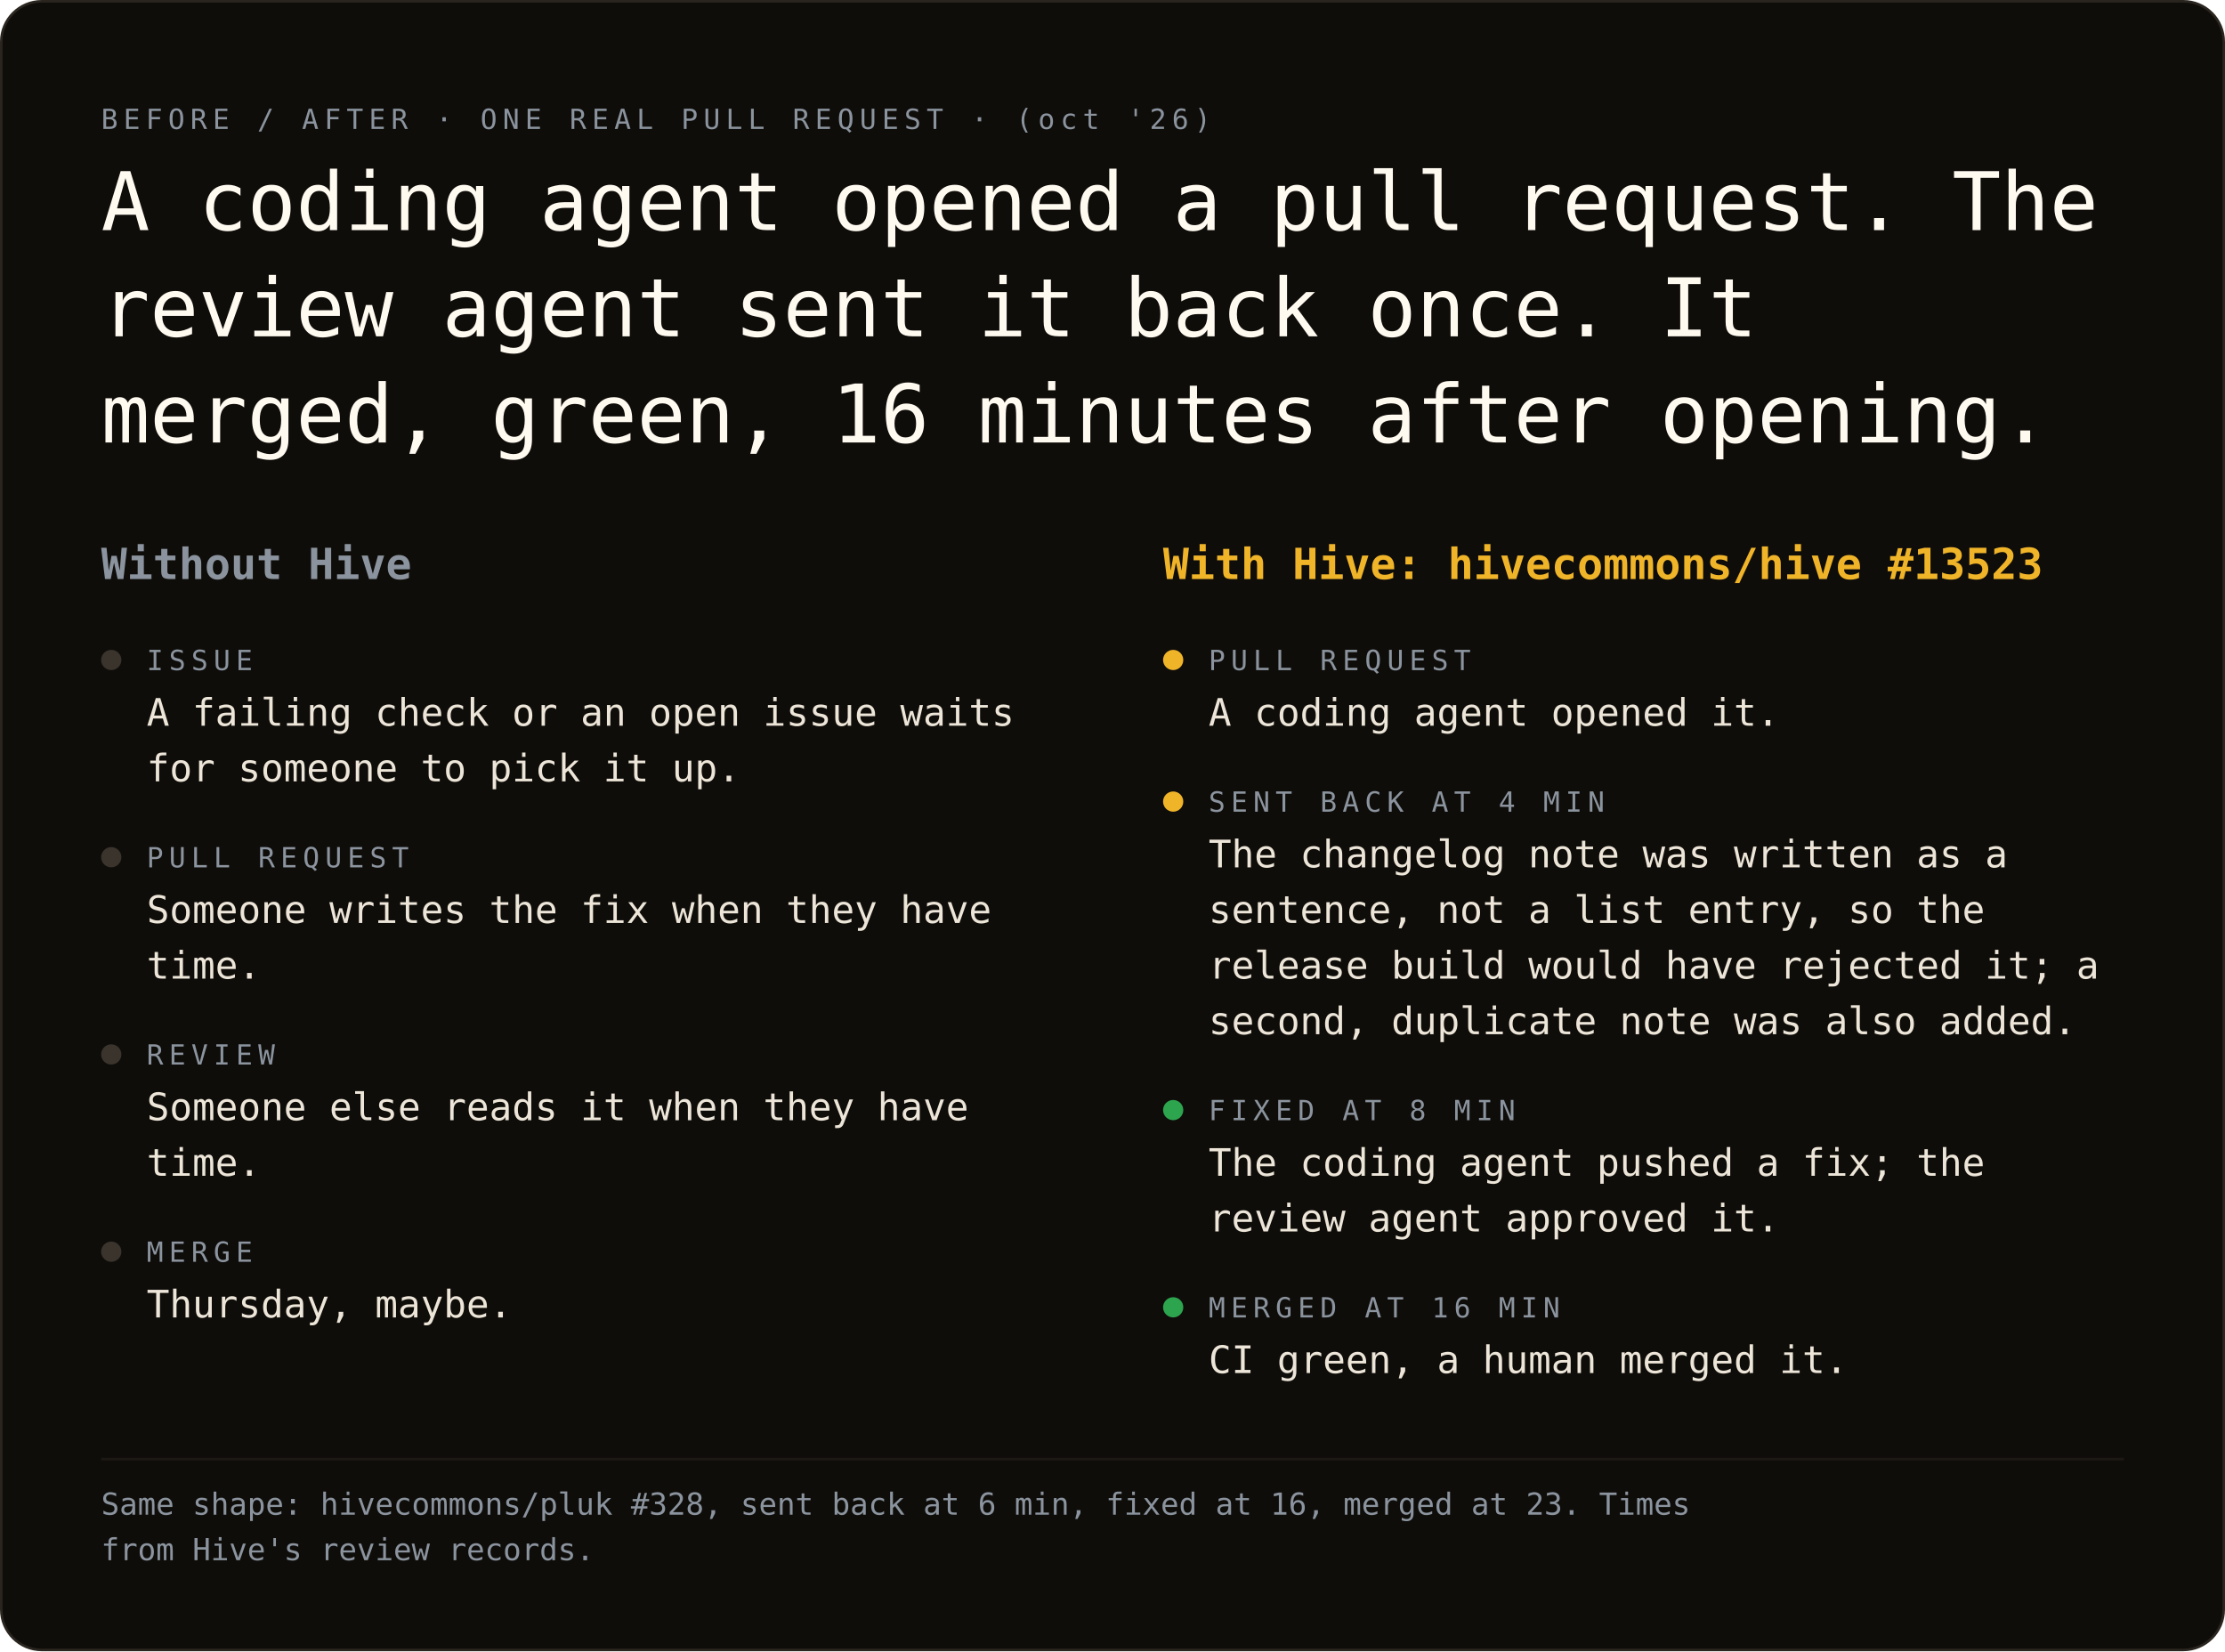
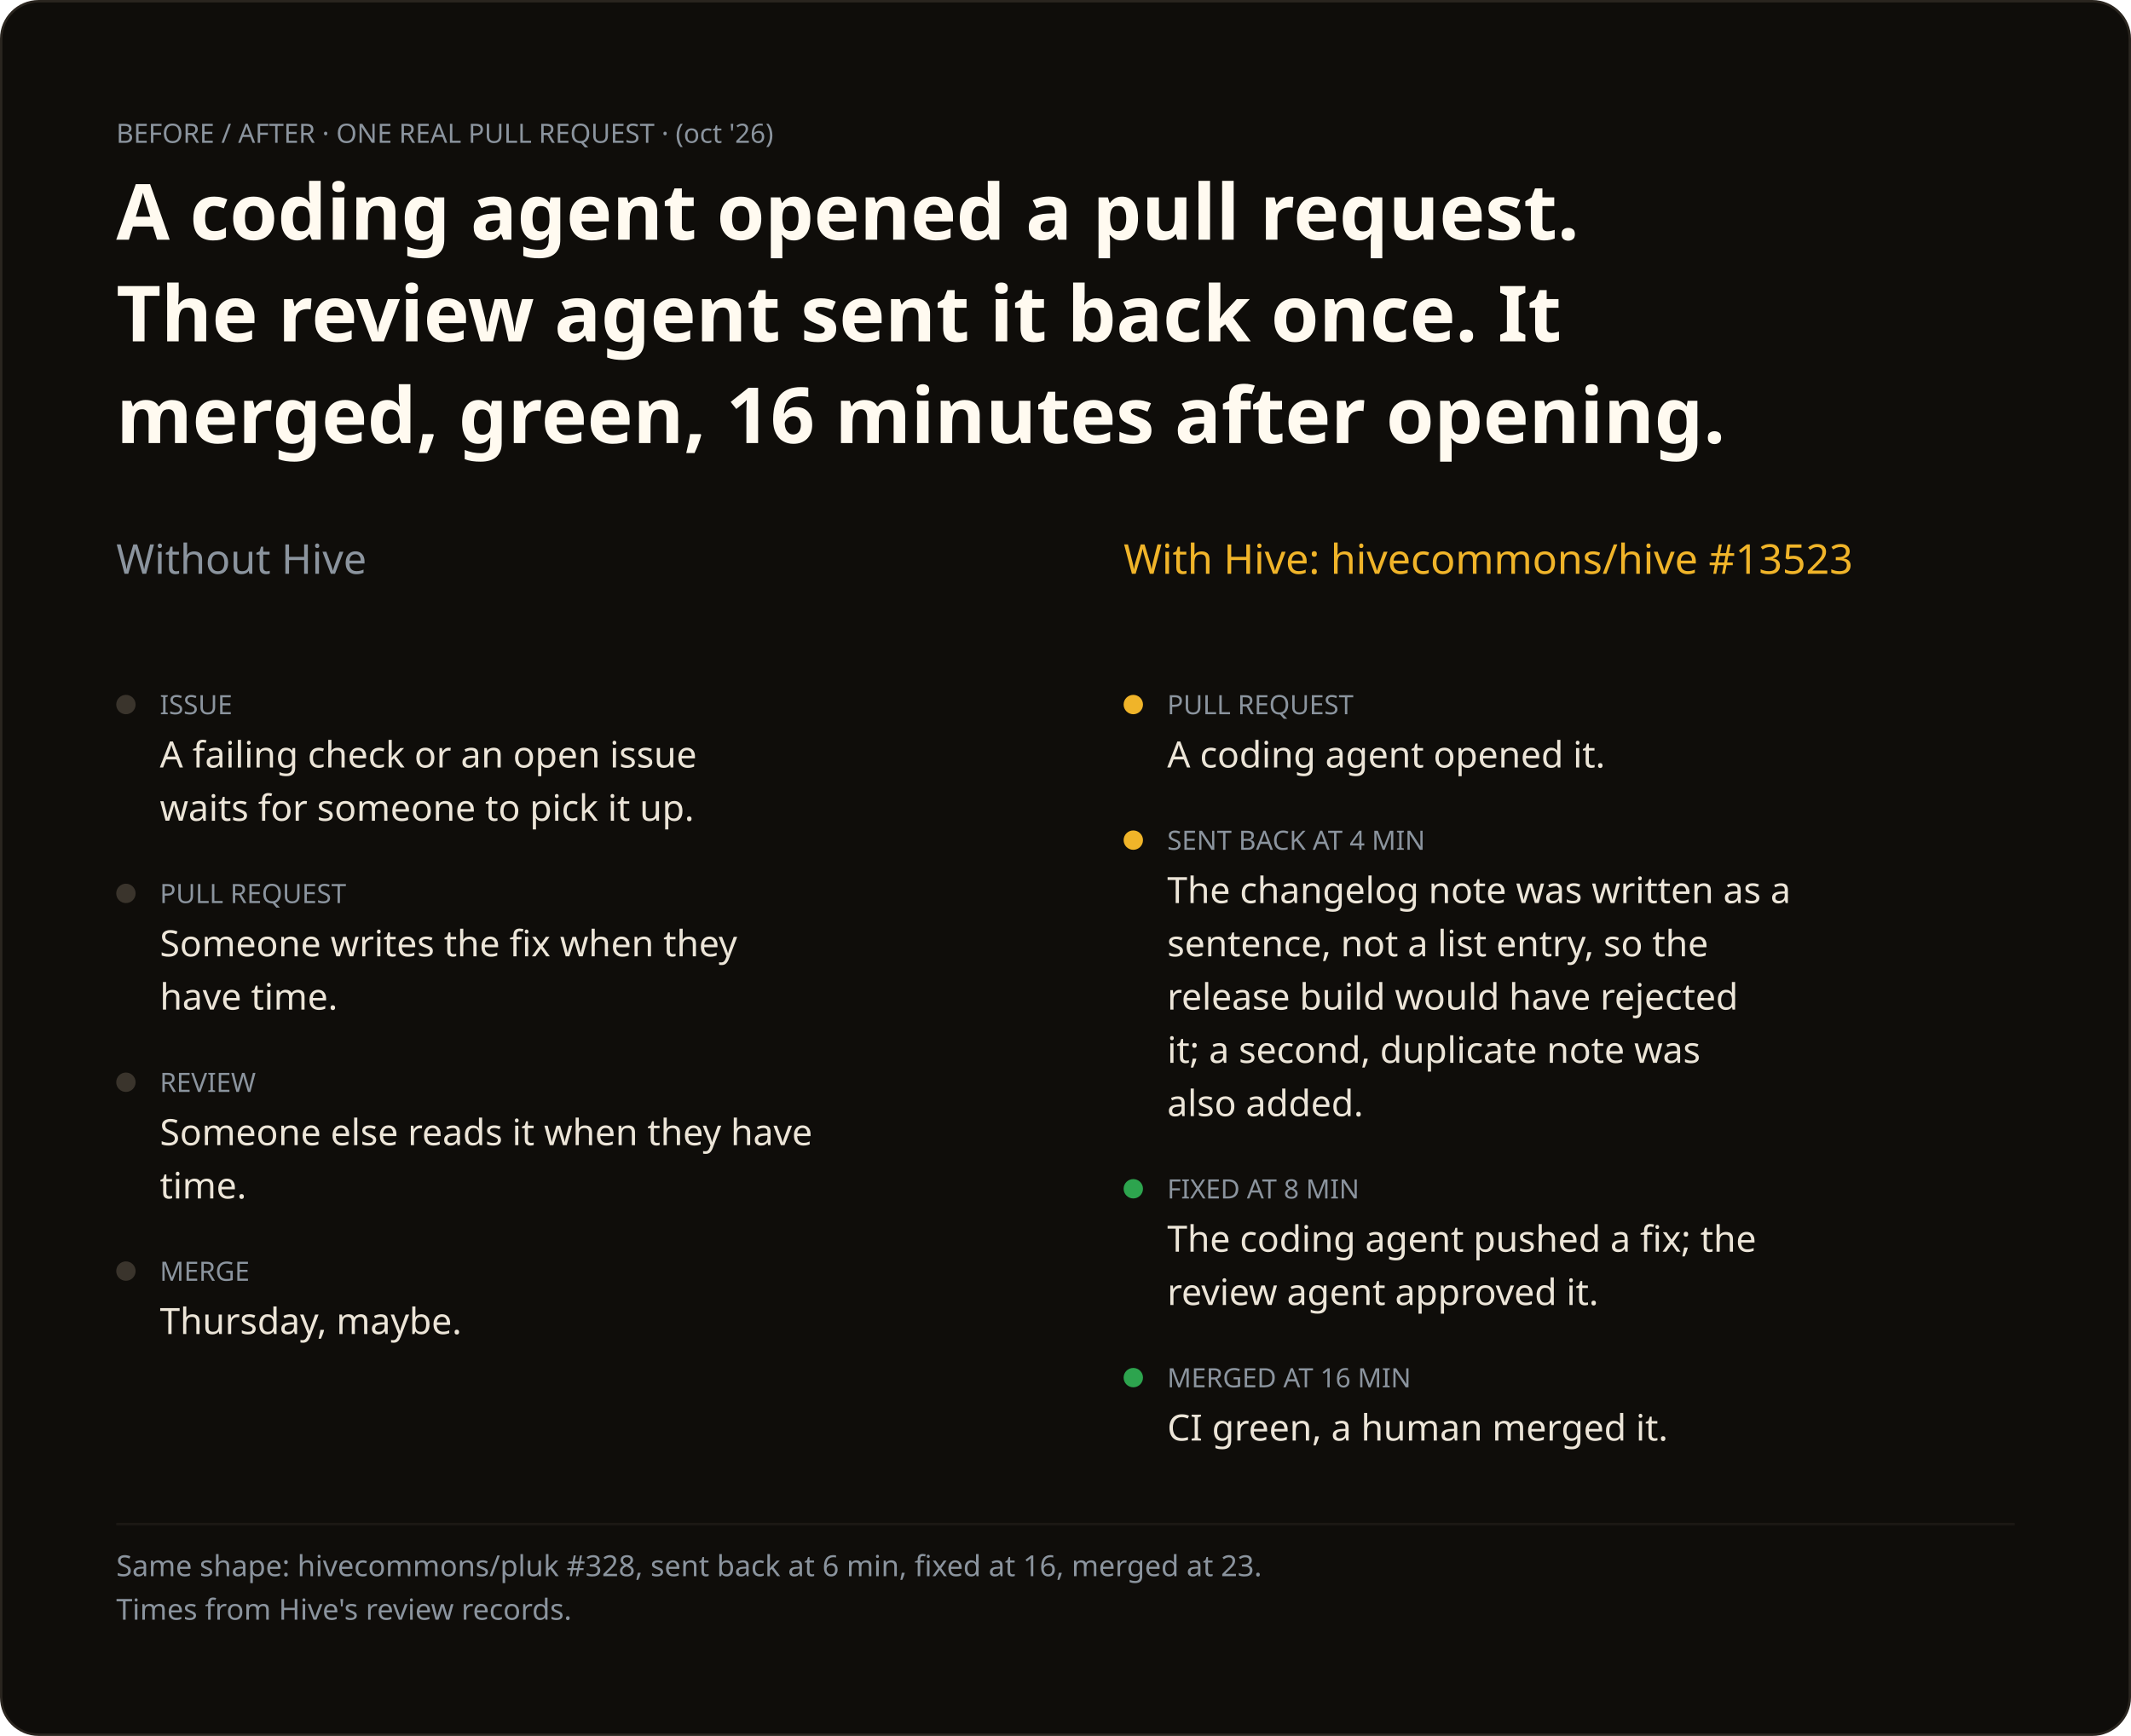
- <svg xmlns="http://www.w3.org/2000/svg" width="1760" height="1306" viewBox="0 0 880 653" role="img" aria-label="Before and after: hivecommons/hive #13523 was sent back once and merged 16 minutes after opening" font-family="'IBM Plex Mono', 'JetBrains Mono', ui-monospace, SFMono-Regular, Menlo, Consolas, monospace">
-   <defs>
-     <linearGradient id="amber" x1="0" y1="0" x2="1" y2="0">
-       <stop offset="0" stop-color="#f0b429" />
-       <stop offset="1" stop-color="#ffd166" />
-     </linearGradient>
-     <filter id="glow" x="-20%" y="-40%" width="140%" height="180%">
-       <feGaussianBlur stdDeviation="5" />
-     </filter>
-   </defs>
-   <rect x="0.5" y="0.5" width="879" height="652" rx="16" fill="#0f0d0a" stroke="#2a251f" />
-   <text x="40" y="51" fill="#8b949e" font-size="11" font-weight="500" letter-spacing="2.2">BEFORE / AFTER · ONE REAL PULL REQUEST · (oct '26)</text>
-   <text x="40" y="91" fill="#fffaf0" font-size="32">A coding agent opened a pull request. The</text>
-   <text x="40" y="133" fill="#fffaf0" font-size="32">review agent sent it back once. It</text>
-   <text x="40" y="175" fill="#fffaf0" font-size="32">merged, green, 16 minutes after opening.</text>
-   <text x="40" y="229" fill="#8b949e" font-size="17" font-weight="700">Without Hive</text>
-   <circle cx="44" cy="261" r="4" fill="#3a342c" />
-   <text x="58" y="265" fill="#8b949e" font-size="11" font-weight="500" letter-spacing="2.2">ISSUE</text>
-   <text x="58" y="287" fill="#ece5d8" font-size="15">A failing check or an open issue waits</text>
-   <text x="58" y="309" fill="#ece5d8" font-size="15">for someone to pick it up.</text>
-   <circle cx="44" cy="339" r="4" fill="#3a342c" />
-   <text x="58" y="343" fill="#8b949e" font-size="11" font-weight="500" letter-spacing="2.2">PULL REQUEST</text>
-   <text x="58" y="365" fill="#ece5d8" font-size="15">Someone writes the fix when they have</text>
-   <text x="58" y="387" fill="#ece5d8" font-size="15">time.</text>
-   <circle cx="44" cy="417" r="4" fill="#3a342c" />
-   <text x="58" y="421" fill="#8b949e" font-size="11" font-weight="500" letter-spacing="2.2">REVIEW</text>
-   <text x="58" y="443" fill="#ece5d8" font-size="15">Someone else reads it when they have</text>
-   <text x="58" y="465" fill="#ece5d8" font-size="15">time.</text>
-   <circle cx="44" cy="495" r="4" fill="#3a342c" />
-   <text x="58" y="499" fill="#8b949e" font-size="11" font-weight="500" letter-spacing="2.2">MERGE</text>
-   <text x="58" y="521" fill="#ece5d8" font-size="15">Thursday, maybe.</text>
-   <text x="460" y="229" fill="#f0b429" font-size="17" font-weight="700">With Hive: hivecommons/hive #13523</text>
-   <circle cx="464" cy="261" r="4" fill="#f0b429" />
-   <text x="478" y="265" fill="#8b949e" font-size="11" font-weight="500" letter-spacing="2.2">PULL REQUEST</text>
-   <text x="478" y="287" fill="#ece5d8" font-size="15">A coding agent opened it.</text>
-   <circle cx="464" cy="317" r="4" fill="#f0b429" />
-   <text x="478" y="321" fill="#8b949e" font-size="11" font-weight="500" letter-spacing="2.2">SENT BACK AT 4 MIN</text>
-   <text x="478" y="343" fill="#ece5d8" font-size="15">The changelog note was written as a</text>
-   <text x="478" y="365" fill="#ece5d8" font-size="15">sentence, not a list entry, so the</text>
-   <text x="478" y="387" fill="#ece5d8" font-size="15">release build would have rejected it; a</text>
-   <text x="478" y="409" fill="#ece5d8" font-size="15">second, duplicate note was also added.</text>
-   <circle cx="464" cy="439" r="4" fill="#2da44e" />
-   <text x="478" y="443" fill="#8b949e" font-size="11" font-weight="500" letter-spacing="2.2">FIXED AT 8 MIN</text>
-   <text x="478" y="465" fill="#ece5d8" font-size="15">The coding agent pushed a fix; the</text>
-   <text x="478" y="487" fill="#ece5d8" font-size="15">review agent approved it.</text>
-   <circle cx="464" cy="517" r="4" fill="#2da44e" />
-   <text x="478" y="521" fill="#8b949e" font-size="11" font-weight="500" letter-spacing="2.2">MERGED AT 16 MIN</text>
-   <text x="478" y="543" fill="#ece5d8" font-size="15">CI green, a human merged it.</text>
-   <a href="https://github.com/hivecommons/hive/pull/13523">
-     <rect x="460" y="209" width="380" height="368" fill="transparent" />
-   </a>
-   <line x1="40" y1="577" x2="840" y2="577" stroke="#1c1814" />
-   <text x="40" y="599" fill="#8b949e" font-size="12">Same shape: hivecommons/pluk #328, sent back at 6 min, fixed at 16, merged at 23. Times</text>
-   <text x="40" y="617" fill="#8b949e" font-size="12">from Hive's review records.</text>
+ <svg xmlns="http://www.w3.org/2000/svg" width="1760" height="1434" viewBox="0 0 880 717" role="img" aria-label="Before and after: hivecommons/hive #13523 was sent back once and merged 16 minutes after opening" font-family="IBM Plex Mono">
+   <rect x="0" y="0" width="880" height="717" rx="16" fill="#2a251f" />
+   <rect x="1" y="1" width="878" height="715" rx="15" fill="#0f0d0a" />
+   <text x="48" y="59" fill="#8b949e" font-size="11">BEFORE / AFTER · ONE REAL PULL REQUEST · (oct '26)</text>
+   <text x="48" y="99" fill="#fffaf0" font-size="32" font-weight="700">A coding agent opened a pull request.</text>
+   <text x="48" y="141" fill="#fffaf0" font-size="32" font-weight="700">The review agent sent it back once. It</text>
+   <text x="48" y="183" fill="#fffaf0" font-size="32" font-weight="700">merged, green, 16 minutes after opening.</text>
+   <text x="48" y="237" fill="#8b949e" font-size="17">Without Hive</text>
+   <rect x="48" y="287" width="8" height="8" rx="4" fill="#3a342c" />
+   <text x="66" y="295" fill="#8b949e" font-size="11">ISSUE</text>
+   <text x="66" y="317" fill="#ece5d8" font-size="15">A failing check or an open issue</text>
+   <text x="66" y="339" fill="#ece5d8" font-size="15">waits for someone to pick it up.</text>
+   <rect x="48" y="365" width="8" height="8" rx="4" fill="#3a342c" />
+   <text x="66" y="373" fill="#8b949e" font-size="11">PULL REQUEST</text>
+   <text x="66" y="395" fill="#ece5d8" font-size="15">Someone writes the fix when they</text>
+   <text x="66" y="417" fill="#ece5d8" font-size="15">have time.</text>
+   <rect x="48" y="443" width="8" height="8" rx="4" fill="#3a342c" />
+   <text x="66" y="451" fill="#8b949e" font-size="11">REVIEW</text>
+   <text x="66" y="473" fill="#ece5d8" font-size="15">Someone else reads it when they have</text>
+   <text x="66" y="495" fill="#ece5d8" font-size="15">time.</text>
+   <rect x="48" y="521" width="8" height="8" rx="4" fill="#3a342c" />
+   <text x="66" y="529" fill="#8b949e" font-size="11">MERGE</text>
+   <text x="66" y="551" fill="#ece5d8" font-size="15">Thursday, maybe.</text>
+   <text x="464" y="237" fill="#f0b429" font-size="17">With Hive: hivecommons/hive #13523</text>
+   <rect x="464" y="287" width="8" height="8" rx="4" fill="#f0b429" />
+   <text x="482" y="295" fill="#8b949e" font-size="11">PULL REQUEST</text>
+   <text x="482" y="317" fill="#ece5d8" font-size="15">A coding agent opened it.</text>
+   <rect x="464" y="343" width="8" height="8" rx="4" fill="#f0b429" />
+   <text x="482" y="351" fill="#8b949e" font-size="11">SENT BACK AT 4 MIN</text>
+   <text x="482" y="373" fill="#ece5d8" font-size="15">The changelog note was written as a</text>
+   <text x="482" y="395" fill="#ece5d8" font-size="15">sentence, not a list entry, so the</text>
+   <text x="482" y="417" fill="#ece5d8" font-size="15">release build would have rejected</text>
+   <text x="482" y="439" fill="#ece5d8" font-size="15">it; a second, duplicate note was</text>
+   <text x="482" y="461" fill="#ece5d8" font-size="15">also added.</text>
+   <rect x="464" y="487" width="8" height="8" rx="4" fill="#2da44e" />
+   <text x="482" y="495" fill="#8b949e" font-size="11">FIXED AT 8 MIN</text>
+   <text x="482" y="517" fill="#ece5d8" font-size="15">The coding agent pushed a fix; the</text>
+   <text x="482" y="539" fill="#ece5d8" font-size="15">review agent approved it.</text>
+   <rect x="464" y="565" width="8" height="8" rx="4" fill="#2da44e" />
+   <text x="482" y="573" fill="#8b949e" font-size="11">MERGED AT 16 MIN</text>
+   <text x="482" y="595" fill="#ece5d8" font-size="15">CI green, a human merged it.</text>
+   <rect x="48" y="629" width="784" height="1" rx="0" fill="#1c1814" />
+   <text x="48" y="651" fill="#8b949e" font-size="12">Same shape: hivecommons/pluk #328, sent back at 6 min, fixed at 16, merged at 23.</text>
+   <text x="48" y="669" fill="#8b949e" font-size="12">Times from Hive's review records.</text>
</svg>
